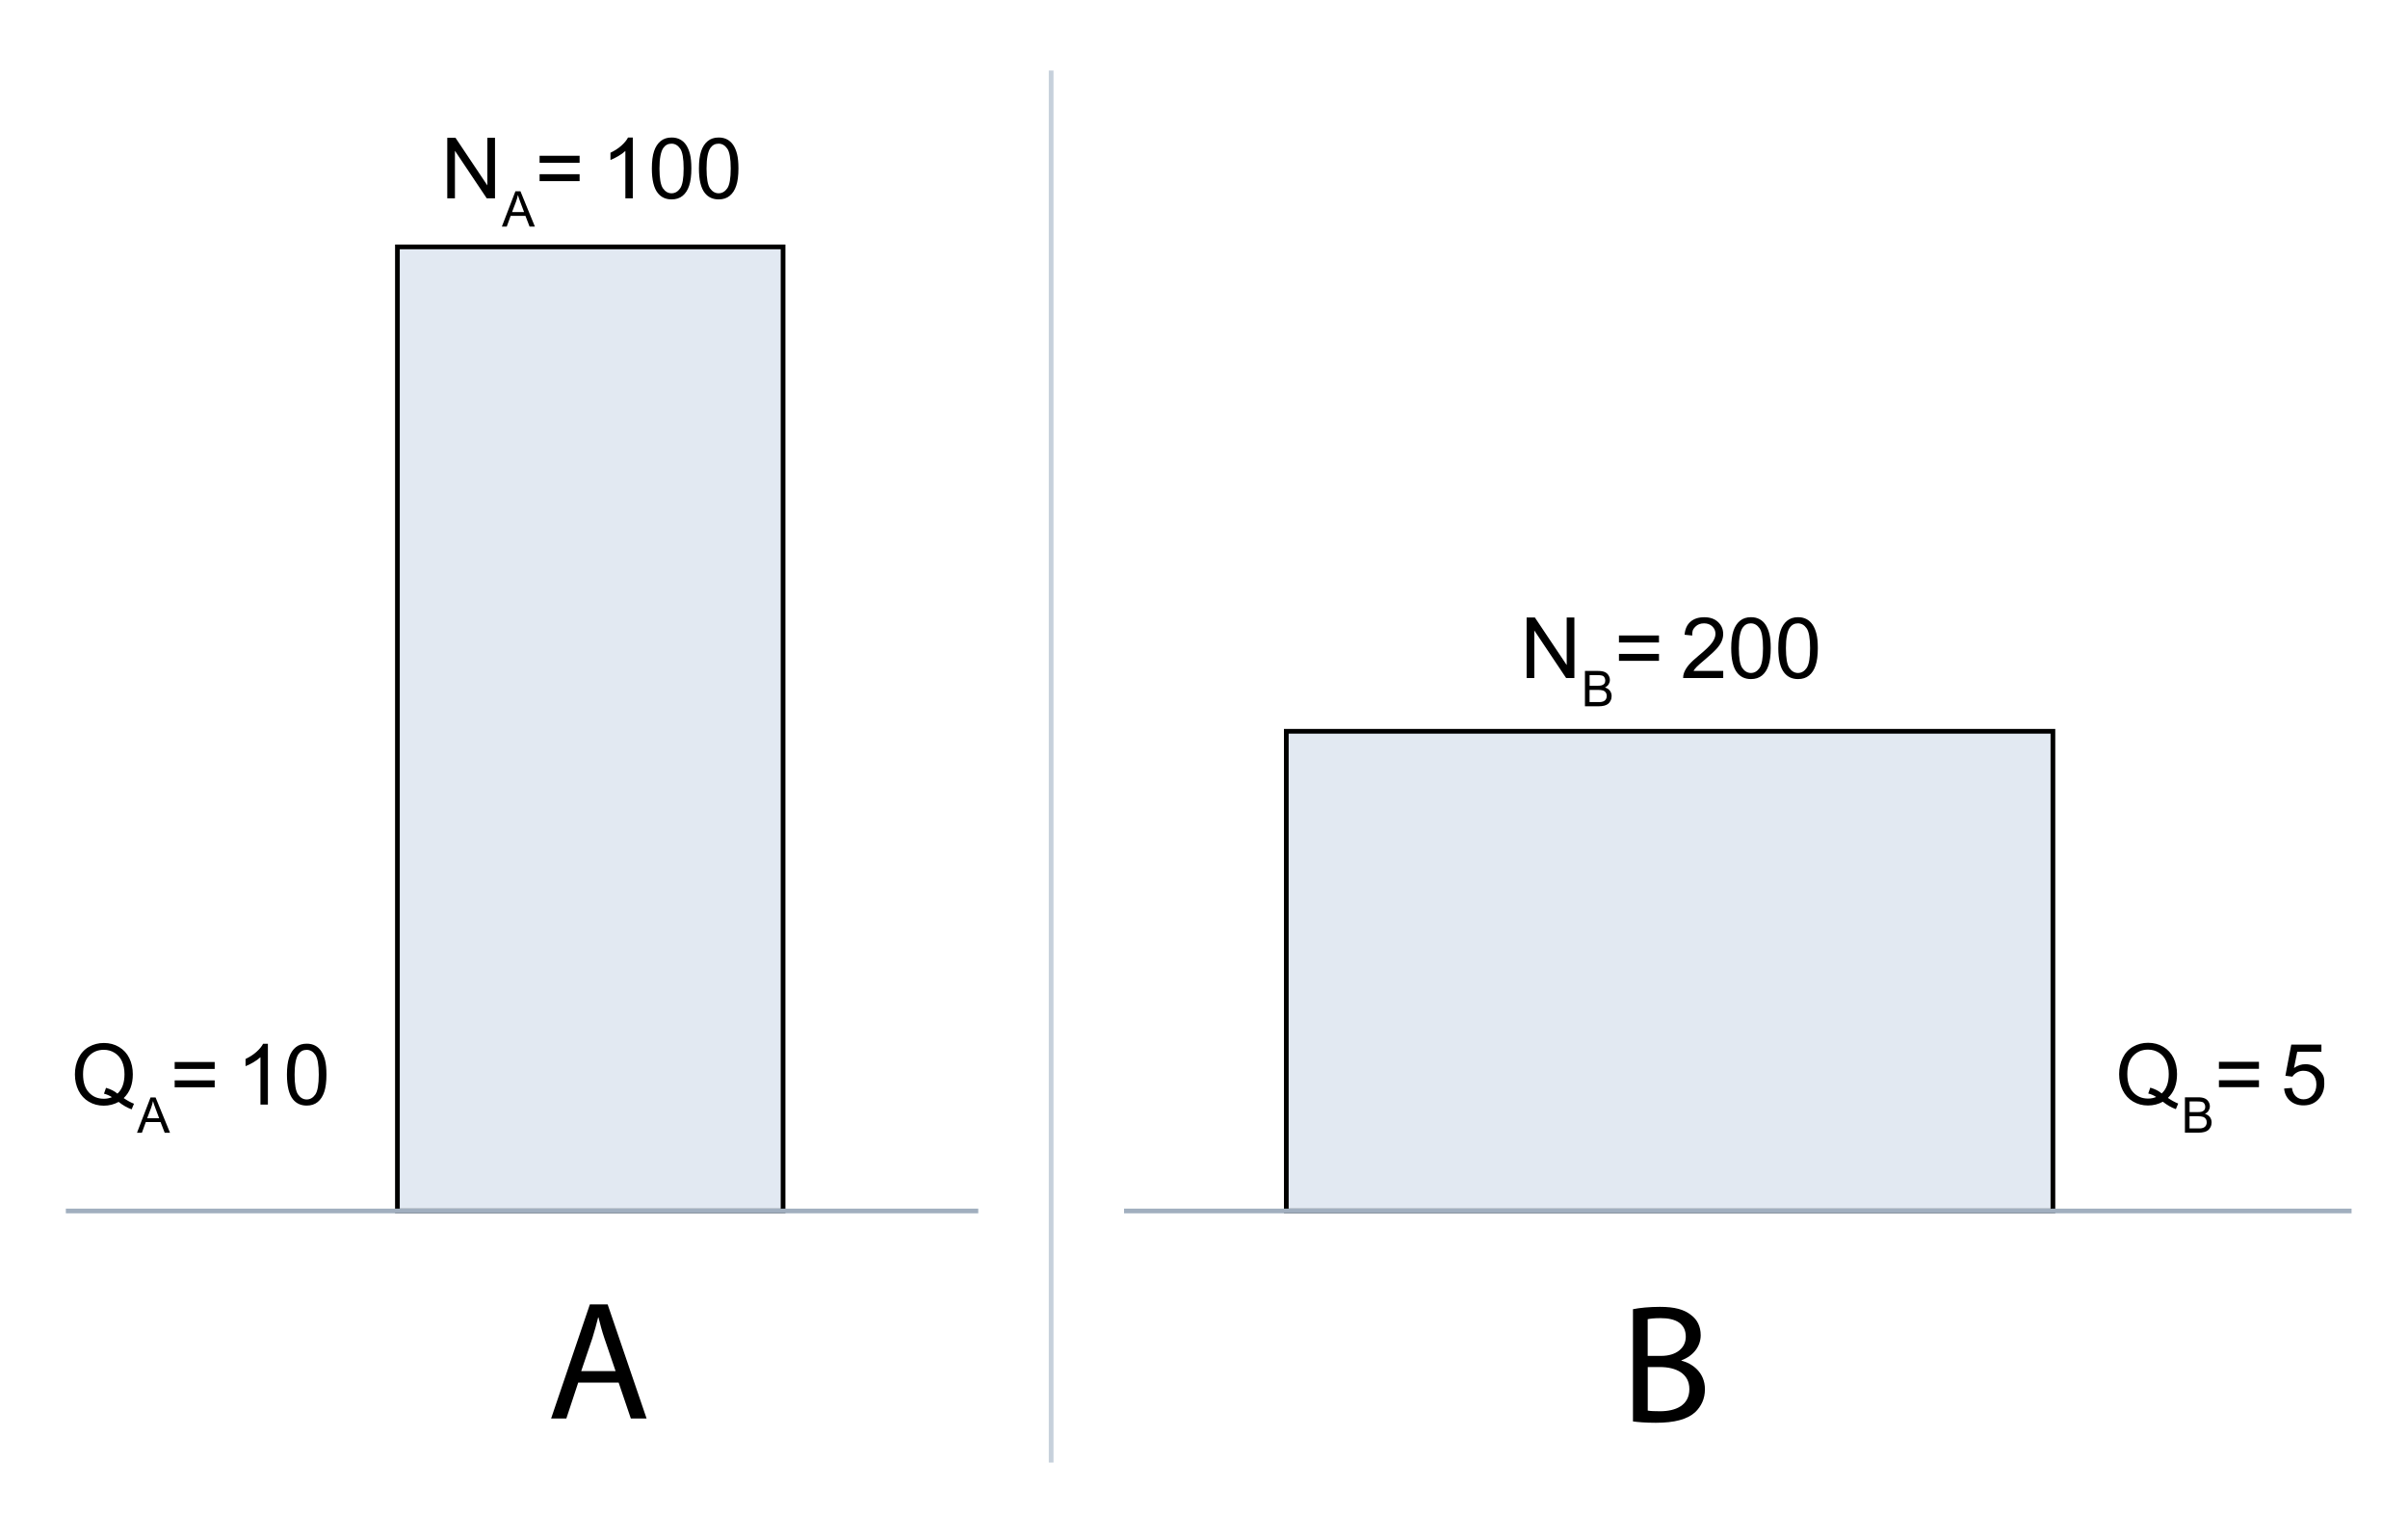
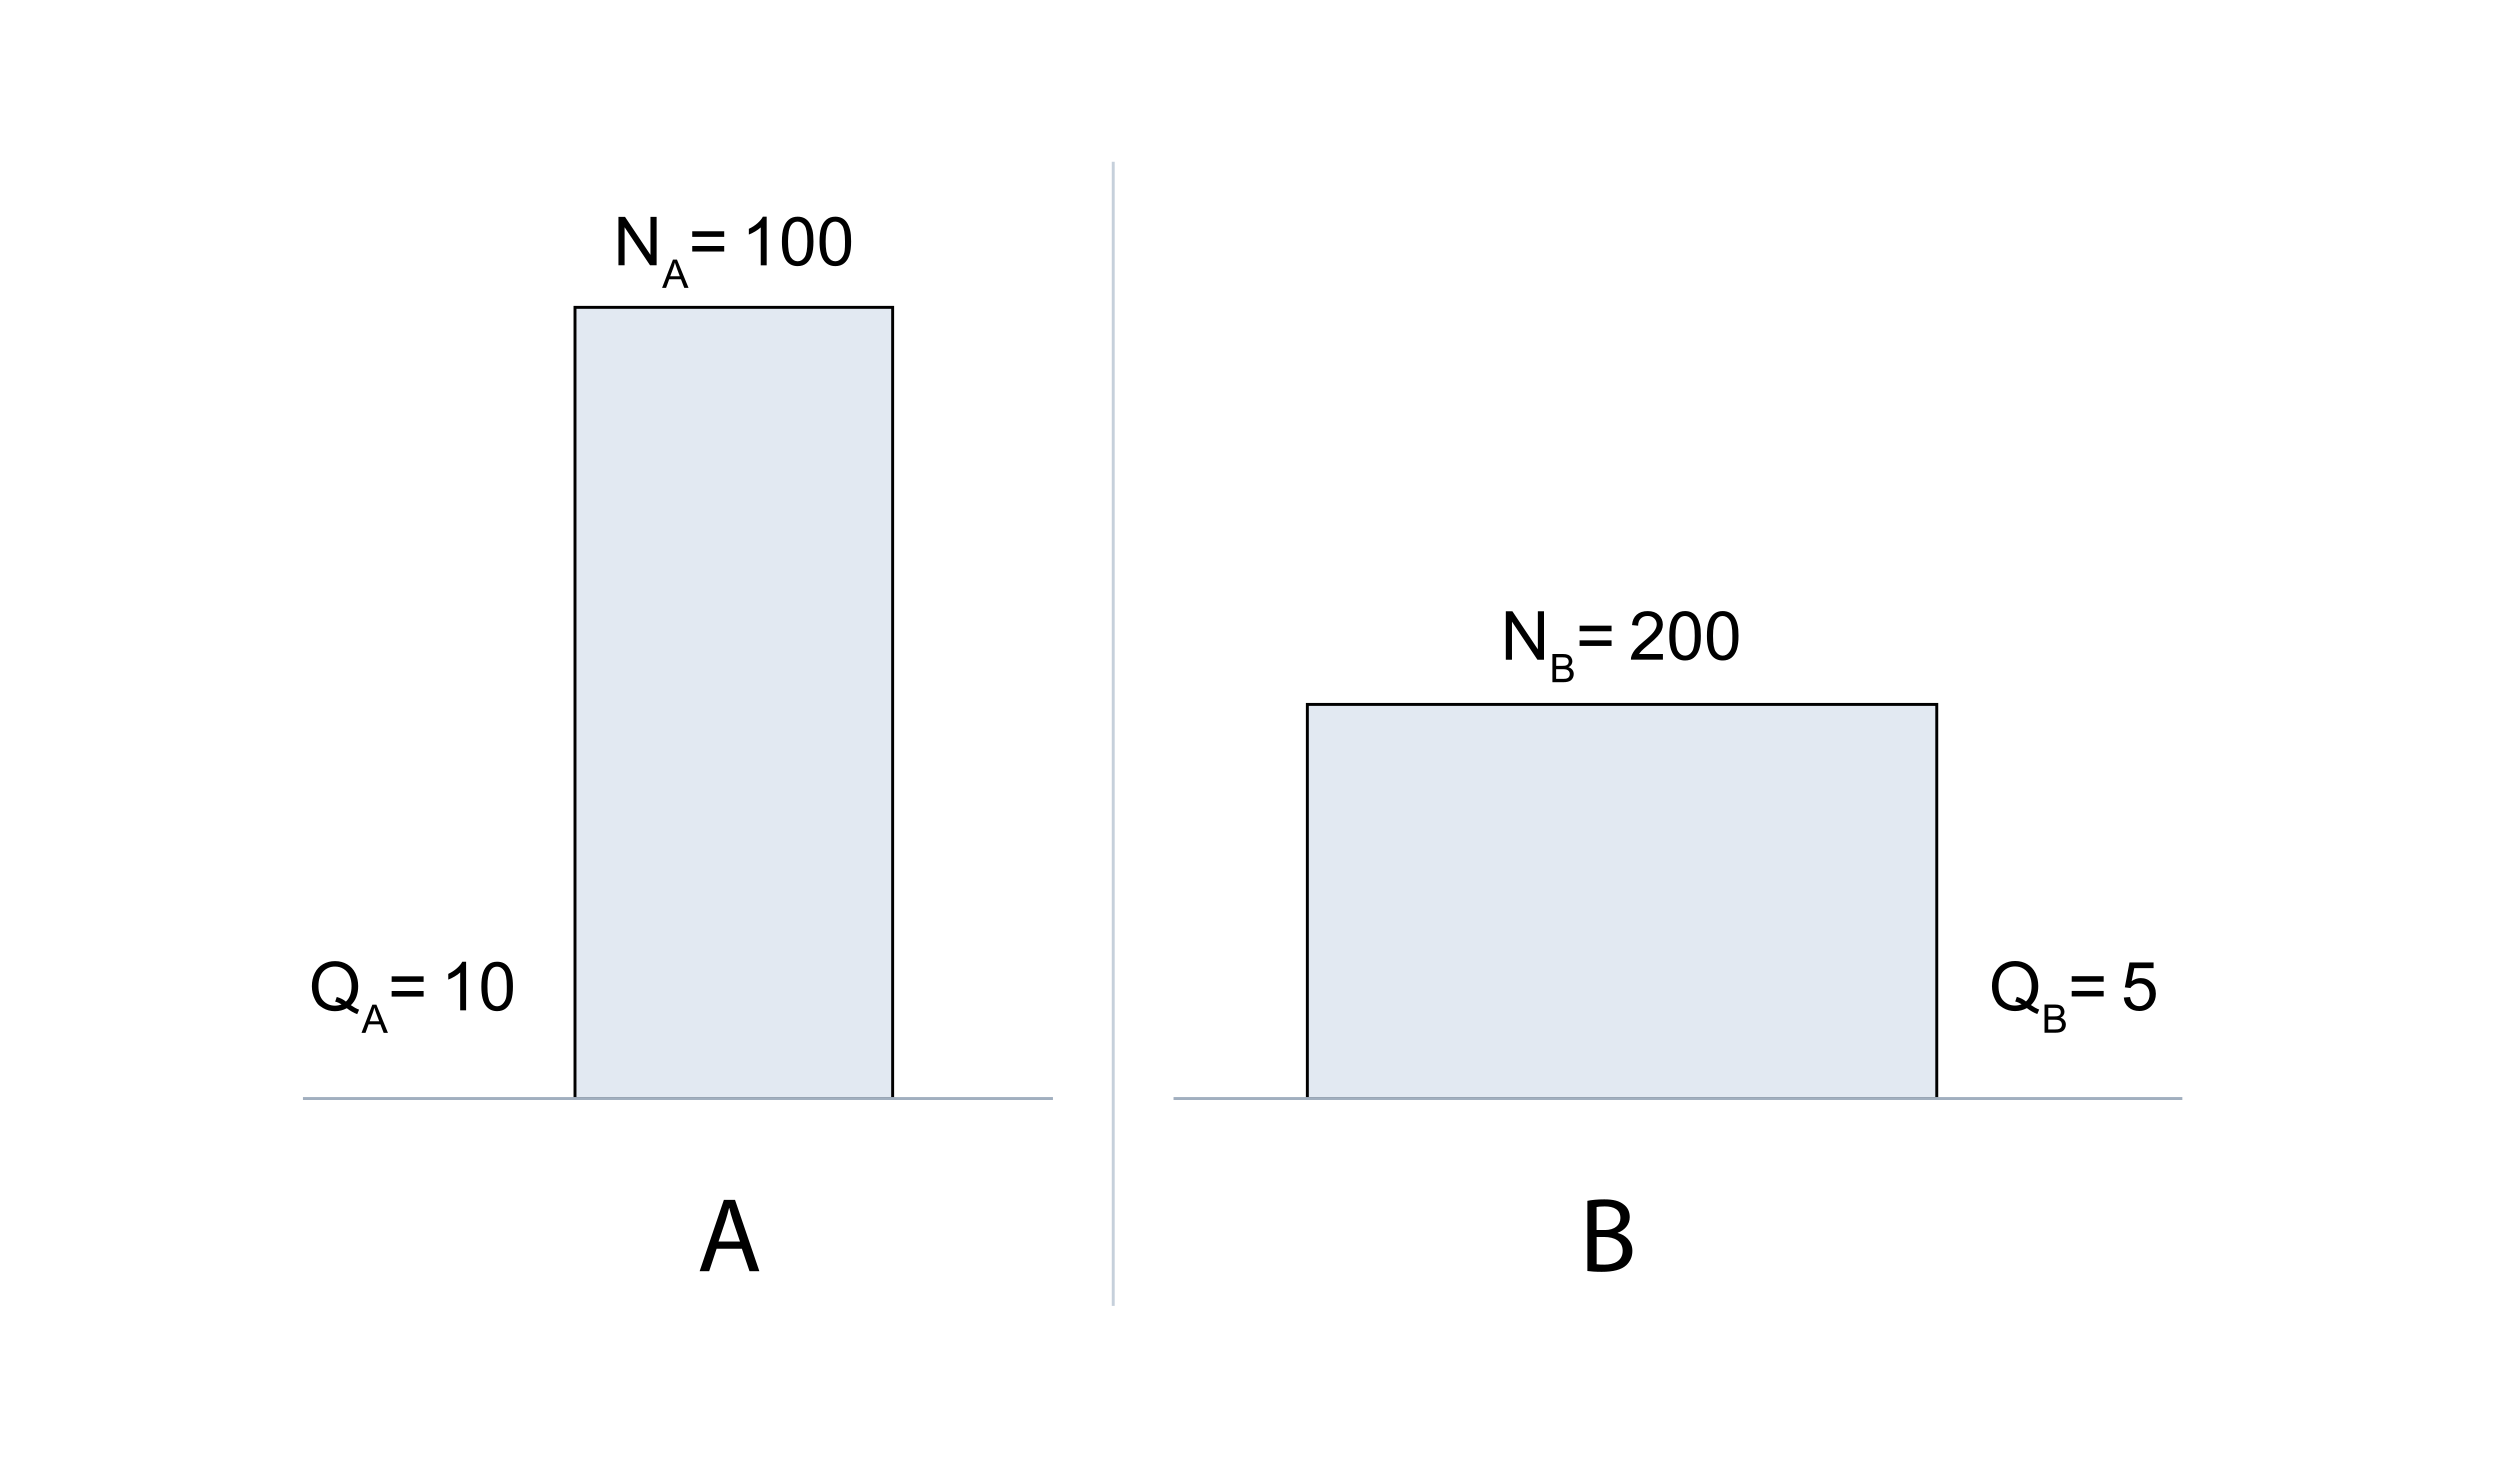
- <svg xmlns="http://www.w3.org/2000/svg" viewBox="0 0 512 322" xml:space="preserve">
-   <style>.st3{fill:none}</style>
+ <svg xmlns="http://www.w3.org/2000/svg" viewBox="0 0 850 500" xml:space="preserve">
+   <style>
+     .st3{fill:none}
+   </style>
  <g id="Animal_Charity" />
  <g id="Population_Ethics_8" />
-   <g id="Population_Ethihcs_7" />
-   <g id="population6" />
+   <g id="Population_Ethics_7" />
  <g id="Population_Ethics_6" />
  <g id="Population_Ethics_5" />
  <g id="Population_Ethics_4" />
  <g id="Population_Ethics_3" />
  <g id="Population_Ethics_2" />
  <g id="Population_Ethics_1">
-     <path d="M84.5 52.5h82v205h-82zm189 103h163v102h-163z" style="fill:#e2e9f2;stroke:#000;stroke-miterlimit:10" />
-     <path d="M239 257.5h261m-486 0h194" style="stroke-miterlimit:10;fill:none;stroke:#a1afbf" />
-     <path style="fill:none;stroke:#c6d0db;stroke-miterlimit:10" d="M223.5 15v296" />
-     <path d="m122.94 294-2.52 7.63h-3.24l8.24-24.26h3.78l8.28 24.26h-3.35l-2.59-7.63zm7.95-2.45-2.38-6.98c-.54-1.58-.9-3.02-1.26-4.43h-.07c-.36 1.44-.76 2.92-1.22 4.39l-2.38 7.02zm216.32-13.16c1.37-.29 3.53-.5 5.72-.5 3.13 0 5.15.54 6.66 1.76 1.26.94 2.02 2.38 2.02 4.28 0 2.34-1.55 4.39-4.1 5.33v.07c2.3.58 5 2.48 5 6.08 0 2.09-.83 3.67-2.05 4.86-1.69 1.55-4.43 2.27-8.39 2.27-2.16 0-3.82-.14-4.86-.29zm3.13 9.93h2.84c3.31 0 5.26-1.73 5.26-4.07 0-2.84-2.16-3.96-5.33-3.96-1.44 0-2.27.11-2.77.22zm0 11.63c.61.11 1.51.14 2.63.14 3.24 0 6.23-1.19 6.23-4.72 0-3.31-2.84-4.68-6.26-4.68h-2.59v9.26z" />
-     <path class="st3" d="M11.42 221.99H74V245H11.42z" />
-     <path d="M26.3 233.5q1.185.81 2.19 1.2l-.5 1.19c-.93-.33-1.85-.86-2.77-1.58-.96.53-2.01.8-3.16.8-1.17 0-2.22-.28-3.17-.84s-1.68-1.35-2.19-2.37-.77-2.17-.77-3.45c0-1.27.26-2.43.77-3.47s1.25-1.84 2.2-2.38 2.02-.82 3.19-.82c1.19 0 2.26.28 3.22.85a5.55 5.55 0 0 1 2.18 2.37c.5 1.02.75 2.16.75 3.44 0 1.06-.16 2.01-.48 2.86s-.81 1.57-1.46 2.2m-3.76-2.18c.98.28 1.8.69 2.43 1.23 1-.91 1.5-2.29 1.5-4.12 0-1.04-.18-1.95-.53-2.73s-.87-1.38-1.56-1.82c-.68-.43-1.45-.65-2.3-.65-1.27 0-2.33.43-3.16 1.31q-1.26 1.305-1.26 3.9c0 1.68.41 2.96 1.24 3.86s1.89 1.34 3.18 1.34c.61 0 1.18-.11 1.72-.34-.53-.35-1.1-.59-1.69-.74zm6.59 9.55 2.88-7.51h1.07l3.07 7.51h-1.13l-.88-2.28H31l-.83 2.28zm2.16-3.09h2.55l-.78-2.08c-.24-.63-.42-1.15-.53-1.56-.1.48-.23.96-.4 1.43zm14.36-10.48h-8.51v-1.48h8.51zm0 3.91h-8.51v-1.48h8.51zm11.31 3.67h-1.58V224.8c-.38.36-.88.73-1.5 1.09s-1.17.64-1.67.82v-1.53c.88-.42 1.66-.92 2.32-1.51s1.13-1.17 1.41-1.72h1.02zm4.05-6.36c0-1.52.16-2.75.47-3.68s.78-1.64 1.4-2.15 1.4-.76 2.33-.76c.69 0 1.3.14 1.82.42s.95.68 1.29 1.2c.34.53.61 1.16.8 1.92.19.75.29 1.77.29 3.05 0 1.51-.16 2.73-.47 3.66s-.77 1.65-1.39 2.15c-.62.51-1.4.76-2.34.76-1.24 0-2.22-.45-2.93-1.34-.84-1.06-1.27-2.81-1.27-5.23m1.63 0c0 2.12.25 3.52.74 4.22s1.11 1.05 1.83 1.05 1.34-.35 1.83-1.05.74-2.11.74-4.22c0-2.12-.25-3.53-.74-4.23s-1.11-1.05-1.85-1.05c-.73 0-1.31.31-1.74.92-.54.8-.81 2.25-.81 4.36" />
-     <path class="st3" d="M441.07 221.95h62.58v23.01h-62.58z" />
-     <path d="M460.95 233.46q1.185.81 2.19 1.2l-.5 1.19c-.93-.33-1.85-.86-2.77-1.58-.96.53-2.01.8-3.16.8-1.17 0-2.22-.28-3.17-.84s-1.68-1.35-2.19-2.37-.77-2.17-.77-3.45c0-1.27.26-2.43.77-3.47s1.25-1.84 2.2-2.38 2.02-.82 3.19-.82c1.19 0 2.26.28 3.22.85a5.55 5.55 0 0 1 2.18 2.37c.5 1.02.75 2.16.75 3.44 0 1.06-.16 2.01-.48 2.86s-.81 1.57-1.46 2.2m-3.75-2.18c.98.28 1.8.69 2.43 1.23 1-.91 1.5-2.29 1.5-4.12 0-1.04-.18-1.95-.53-2.73s-.87-1.38-1.56-1.82c-.68-.43-1.45-.65-2.3-.65-1.27 0-2.33.43-3.16 1.31q-1.26 1.305-1.26 3.9c0 1.68.41 2.96 1.24 3.86s1.89 1.34 3.18 1.34c.61 0 1.18-.11 1.72-.34-.53-.35-1.1-.59-1.69-.74zm7.37 9.56v-7.51h2.82c.57 0 1.03.08 1.38.23s.62.39.81.7c.2.32.29.65.29.99 0 .32-.09.62-.26.91-.17.28-.44.51-.79.69.45.13.8.36 1.05.68.24.32.37.7.37 1.14 0 .35-.07.68-.22.98s-.33.54-.55.7-.49.29-.82.37-.73.13-1.21.13h-2.87zm.99-4.36h1.62c.44 0 .76-.03.95-.09.25-.08.44-.2.57-.37s.19-.39.19-.66q0-.375-.18-.66c-.18-.285-.29-.32-.51-.39s-.6-.1-1.14-.1h-1.5zm0 3.47h1.87c.32 0 .55-.01.68-.04q.345-.06.57-.21c.225-.15.28-.24.38-.42s.15-.39.15-.63c0-.28-.07-.52-.22-.73a1.13 1.13 0 0 0-.6-.44c-.25-.08-.62-.12-1.1-.12h-1.74v2.59zm14.75-12.68h-8.51v-1.48h8.51zm0 3.91h-8.51v-1.48h8.51zm5.35.29 1.66-.14c.12.81.41 1.42.86 1.82s.99.61 1.62.61c.76 0 1.41-.29 1.93-.86s.79-1.34.79-2.29c0-.9-.25-1.61-.76-2.14s-1.17-.78-1.99-.78a2.78 2.78 0 0 0-2.35 1.25l-1.49-.19 1.25-6.62h6.41v1.51h-5.14l-.69 3.46q1.155-.81 2.43-.81 1.68 0 2.85 1.17c1.17 1.17 1.16 1.78 1.16 3.01 0 1.17-.34 2.17-1.02 3.02-.83 1.04-1.95 1.56-3.38 1.56-1.17 0-2.13-.33-2.87-.98s-1.17-1.52-1.27-2.6" />
-     <path class="st3" d="M84.6 29.3H167V63H84.6z" />
-     <path d="M95.1 42.18V29.3h1.75l6.77 10.12V29.3h1.63v12.88h-1.75l-6.77-10.12v10.12zm11.61 6 2.88-7.51h1.07l3.07 7.51h-1.13l-.88-2.28h-3.14l-.83 2.28zm2.17-3.09h2.55l-.78-2.08c-.24-.63-.42-1.15-.53-1.56-.1.48-.23.96-.4 1.43zm14.36-10.48h-8.51v-1.48h8.51zm0 3.91h-8.51v-1.48h8.51zm11.31 3.66h-1.58V32.1c-.38.36-.88.73-1.5 1.09s-1.17.64-1.67.82v-1.53c.88-.42 1.66-.92 2.32-1.51s1.13-1.17 1.41-1.72h1.02zm4.05-6.35c0-1.52.16-2.75.47-3.68s.78-1.64 1.4-2.15 1.4-.76 2.33-.76c.69 0 1.3.14 1.82.42s.95.68 1.29 1.2c.34.53.61 1.16.8 1.92.19.75.29 1.77.29 3.05 0 1.51-.16 2.73-.47 3.66s-.77 1.65-1.39 2.15c-.62.51-1.4.76-2.34.76-1.24 0-2.22-.45-2.93-1.34-.85-1.06-1.27-2.81-1.27-5.23m1.62 0c0 2.12.25 3.52.74 4.22s1.11 1.05 1.83 1.05 1.34-.35 1.83-1.05.74-2.11.74-4.22c0-2.12-.25-3.53-.74-4.23s-1.11-1.05-1.85-1.05c-.73 0-1.31.31-1.74.92-.53.79-.81 2.24-.81 4.36m8.39 0c0-1.52.16-2.75.47-3.68s.78-1.64 1.4-2.15 1.4-.76 2.33-.76c.69 0 1.3.14 1.82.42s.95.68 1.29 1.2c.34.53.61 1.16.8 1.92.19.75.29 1.77.29 3.05 0 1.51-.16 2.73-.47 3.66s-.77 1.65-1.39 2.15c-.62.51-1.4.76-2.34.76-1.24 0-2.22-.45-2.93-1.34-.85-1.06-1.27-2.81-1.27-5.23m1.62 0c0 2.12.25 3.52.74 4.22s1.11 1.05 1.83 1.05 1.34-.35 1.83-1.05.74-2.11.74-4.22c0-2.12-.25-3.53-.74-4.23s-1.11-1.05-1.85-1.05c-.73 0-1.31.31-1.74.92-.53.79-.81 2.24-.81 4.36" />
-     <path class="st3" d="M298.6 131.3H412V154H298.6z" />
-     <path d="M324.6 144.18V131.3h1.75l6.77 10.12V131.3h1.63v12.88H333l-6.77-10.12v10.12zm12.4 6v-7.51h2.82c.57 0 1.03.08 1.38.23s.62.39.81.7c.2.32.29.65.29.99 0 .32-.09.62-.26.91-.17.28-.44.51-.79.69.45.13.8.36 1.05.68.24.32.37.7.37 1.14 0 .35-.07.68-.22.98s-.33.54-.55.7-.49.29-.82.37-.73.13-1.21.13H337zm.99-4.36h1.62c.44 0 .76-.03.95-.09.25-.08.44-.2.57-.37s.19-.39.19-.66q0-.375-.18-.66c-.18-.285-.29-.32-.51-.39s-.6-.1-1.14-.1h-1.5zm0 3.47h1.87c.32 0 .55-.01.68-.04q.345-.06.57-.21c.225-.15.28-.24.38-.42s.15-.39.15-.63c0-.28-.07-.52-.22-.73a1.13 1.13 0 0 0-.6-.44c-.25-.08-.62-.12-1.1-.12h-1.74v2.59zm14.75-12.68h-8.51v-1.48h8.51zm0 3.91h-8.51v-1.48h8.51zm13.66 2.14v1.52h-8.52c-.01-.38.05-.75.18-1.1.22-.58.56-1.15 1.04-1.71s1.17-1.21 2.07-1.95c1.4-1.15 2.35-2.06 2.84-2.73s.74-1.31.74-1.9c0-.63-.22-1.16-.67-1.59s-1.03-.65-1.75-.65q-1.14 0-1.83.69c-.69.69-.69 1.09-.69 1.9l-1.63-.17c.11-1.21.53-2.14 1.26-2.77s1.7-.95 2.93-.95c1.24 0 2.21.34 2.94 1.03s1.08 1.54 1.08 2.55c0 .52-.11 1.02-.32 1.52s-.56 1.02-1.05 1.57-1.3 1.31-2.44 2.27q-1.425 1.2-1.83 1.62c-.405.42-.49.57-.67.86h6.32zm1.7-4.83c0-1.52.16-2.75.47-3.68s.78-1.64 1.4-2.15 1.4-.76 2.33-.76c.69 0 1.3.14 1.82.42s.95.68 1.29 1.2c.34.53.61 1.16.8 1.92.19.75.29 1.77.29 3.05 0 1.51-.16 2.73-.47 3.66s-.77 1.65-1.39 2.15c-.62.51-1.4.76-2.34.76-1.24 0-2.22-.45-2.93-1.34-.85-1.06-1.27-2.81-1.27-5.23m1.62 0c0 2.12.25 3.52.74 4.22s1.11 1.05 1.83 1.05 1.34-.35 1.83-1.05.74-2.11.74-4.22c0-2.12-.25-3.53-.74-4.23s-1.11-1.05-1.85-1.05c-.73 0-1.31.31-1.74.92-.53.79-.81 2.24-.81 4.36m8.39 0c0-1.52.16-2.75.47-3.68s.78-1.64 1.4-2.15 1.4-.76 2.33-.76c.69 0 1.3.14 1.82.42s.95.68 1.29 1.2c.34.53.61 1.16.8 1.92.19.75.29 1.77.29 3.05 0 1.51-.16 2.73-.47 3.66s-.77 1.65-1.39 2.15c-.62.51-1.4.76-2.34.76-1.24 0-2.22-.45-2.93-1.34-.85-1.06-1.27-2.81-1.27-5.23m1.62 0c0 2.12.25 3.52.74 4.22s1.11 1.05 1.83 1.05 1.34-.35 1.83-1.05.74-2.11.74-4.22c0-2.12-.25-3.53-.74-4.23s-1.11-1.05-1.85-1.05c-.73 0-1.31.31-1.74.92-.53.79-.81 2.24-.81 4.36" />
+     <path d="M195.5 104.5h108v269h-108zm249 135h214v134h-214z" style="fill:#e2e9f2;stroke:#000;stroke-miterlimit:10" />
+     <path d="M399 373.5h343m-639 0h255" style="stroke-miterlimit:10;fill:none;stroke:#a1afbf" />
+     <path style="fill:none;stroke:#c6d0db;stroke-miterlimit:10" d="M378.5 55v389" />
+     <path d="m243.64 424.58-2.52 7.63h-3.24l8.24-24.26h3.78l8.28 24.26h-3.35l-2.59-7.63zm7.96-2.45-2.38-6.98c-.54-1.58-.9-3.02-1.26-4.43h-.07c-.36 1.44-.76 2.92-1.22 4.39l-2.38 7.02zm288.11-13.85c1.37-.29 3.53-.5 5.72-.5 3.13 0 5.15.54 6.66 1.76 1.26.94 2.02 2.38 2.02 4.28 0 2.34-1.55 4.39-4.1 5.33v.07c2.3.58 5 2.48 5 6.08 0 2.09-.83 3.67-2.05 4.86-1.69 1.55-4.43 2.27-8.39 2.27-2.16 0-3.82-.14-4.86-.29zm3.14 9.93h2.84c3.31 0 5.25-1.73 5.25-4.07 0-2.84-2.16-3.96-5.33-3.96-1.44 0-2.27.11-2.77.22v7.81zm0 11.63c.61.11 1.51.14 2.63.14 3.24 0 6.23-1.19 6.23-4.72 0-3.31-2.84-4.68-6.26-4.68h-2.59v9.26z" />
+     <path class="st3" d="M99.13 327.05h82.27v30.25H99.13z" />
+     <path d="M119.29 341.76c1.01.7 1.94 1.21 2.8 1.53l-.64 1.52c-1.18-.43-2.36-1.1-3.54-2.02-1.22.68-2.57 1.02-4.04 1.02q-2.235 0-4.05-1.08c-1.815-1.08-2.15-1.73-2.8-3.03s-.98-2.77-.98-4.4q0-2.43.99-4.44c.66-1.33 1.6-2.35 2.81-3.04 1.22-.7 2.58-1.04 4.08-1.04q2.28 0 4.11 1.08t2.79 3.03c.64 1.3.96 2.76.96 4.4 0 1.36-.21 2.57-.62 3.66a7.6 7.6 0 0 1-1.87 2.81m-4.79-2.79c1.26.35 2.29.88 3.11 1.57 1.28-1.17 1.92-2.92 1.92-5.27 0-1.33-.23-2.5-.68-3.49-.45-1-1.12-1.77-1.99-2.32s-1.85-.83-2.94-.83c-1.62 0-2.97.56-4.04 1.67s-1.61 2.77-1.61 4.98c0 2.14.53 3.79 1.59 4.93s2.41 1.72 4.06 1.72c.78 0 1.51-.15 2.2-.44-.68-.44-1.4-.76-2.16-.94zm8.41 12.21 3.69-9.6h1.37l3.93 9.6h-1.45l-1.12-2.91h-4.01l-1.05 2.91zm2.77-3.94h3.25l-1-2.66c-.3-.81-.53-1.47-.68-1.99-.12.62-.29 1.23-.52 1.83zm18.35-13.4h-10.87v-1.89h10.87zm0 5h-10.87v-1.89h10.87zm14.45 4.68h-2.02v-12.88c-.49.46-1.12.93-1.92 1.39-.79.46-1.5.81-2.13 1.04v-1.95c1.13-.53 2.12-1.18 2.96-1.93.85-.76 1.44-1.49 1.8-2.2h1.3v16.53zm5.18-8.12c0-1.95.2-3.51.6-4.7s1-2.1 1.79-2.75 1.78-.97 2.98-.97c.88 0 1.66.18 2.33.53.67.36 1.22.87 1.65 1.54s.78 1.49 1.02 2.45.37 2.26.37 3.89c0 1.93-.2 3.49-.59 4.68-.4 1.19-.99 2.1-1.78 2.75s-1.79.97-2.99.97c-1.59 0-2.83-.57-3.74-1.71-1.1-1.35-1.64-3.58-1.64-6.68m2.07 0c0 2.7.32 4.5.95 5.4.63.89 1.41 1.34 2.34 1.34q1.395 0 2.34-1.35c.945-1.35.95-2.7.95-5.39 0-2.71-.32-4.51-.95-5.4s-1.42-1.34-2.36-1.34c-.93 0-1.67.39-2.22 1.18-.7 1.01-1.05 2.86-1.05 5.56" />
+     <path class="st3" d="M663.96 327.01h82.27v30.25h-82.27z" />
+     <path d="M690.52 341.72c1.01.7 1.94 1.21 2.8 1.53l-.64 1.52c-1.18-.43-2.36-1.1-3.54-2.02-1.22.68-2.57 1.02-4.04 1.02q-2.235 0-4.05-1.08c-1.815-1.08-2.15-1.73-2.8-3.03s-.98-2.77-.98-4.4q0-2.43.99-4.44c.66-1.33 1.6-2.35 2.81-3.04 1.22-.7 2.58-1.04 4.08-1.04q2.28 0 4.11 1.08t2.79 3.03c.64 1.3.96 2.76.96 4.4 0 1.36-.21 2.57-.62 3.66a7.9 7.9 0 0 1-1.87 2.81m-4.8-2.79c1.26.35 2.29.88 3.11 1.57 1.28-1.17 1.92-2.92 1.92-5.27 0-1.33-.23-2.5-.68-3.49-.45-1-1.12-1.77-1.99-2.32s-1.85-.83-2.94-.83c-1.62 0-2.97.56-4.04 1.67s-1.61 2.77-1.61 4.98c0 2.14.53 3.79 1.59 4.93 1.06 1.15 2.41 1.72 4.06 1.72.78 0 1.51-.15 2.2-.44-.68-.44-1.4-.76-2.16-.94zm9.42 12.21v-9.6h3.6c.73 0 1.32.1 1.76.29s.79.49 1.04.9c.25.4.38.83.38 1.27 0 .41-.11.8-.33 1.16s-.56.66-1.01.88c.58.17 1.03.46 1.34.87s.47.9.47 1.45c0 .45-.09.87-.28 1.25-.19.39-.42.68-.7.89s-.63.37-1.05.47c-.42.11-.94.16-1.55.16h-3.67zm1.27-5.57h2.08c.56 0 .97-.04 1.21-.11.32-.1.57-.25.73-.48.16-.22.25-.5.25-.84 0-.32-.08-.6-.23-.84s-.37-.41-.65-.5-.77-.13-1.46-.13h-1.92v2.9zm0 4.44h2.39c.41 0 .7-.01.86-.05.29-.05.54-.14.73-.26s.36-.3.48-.53c.13-.23.19-.5.19-.81 0-.36-.09-.67-.28-.93-.18-.26-.44-.45-.76-.56-.33-.11-.79-.16-1.4-.16h-2.22v3.3zm18.84-16.21h-10.87v-1.89h10.87zm0 5h-10.87v-1.89h10.87zm6.84.37 2.12-.18c.16 1.03.52 1.81 1.09 2.33q.855.78 2.07.78c.97 0 1.8-.37 2.47-1.1s1.01-1.71 1.01-2.92c0-1.15-.32-2.06-.97-2.73s-1.5-1-2.54-1c-.65 0-1.24.15-1.76.44-.52.3-.94.68-1.24 1.15l-1.9-.25 1.59-8.46h8.19v1.93h-6.57l-.89 4.42c.99-.69 2.03-1.03 3.11-1.03 1.44 0 2.65.5 3.64 1.49.99 1 1.48 2.28 1.48 3.84 0 1.49-.43 2.78-1.3 3.86-1.06 1.33-2.5 2-4.32 2-1.5 0-2.72-.42-3.67-1.26-.94-.82-1.48-1.93-1.61-3.31" />
+     <path class="st3" d="M195.34 73.74h108.32v44.31H195.34z" />
+     <path d="M210.27 90.21V73.74h2.24l8.65 12.93V73.74h2.09V90.2h-2.24l-8.65-12.94V90.2h-2.09zm14.84 7.66 3.69-9.6h1.37l3.93 9.6h-1.45l-1.12-2.91h-4.01l-1.05 2.91zm2.77-3.95h3.25l-1-2.66c-.31-.81-.53-1.47-.68-1.99-.12.62-.29 1.23-.52 1.83zm18.35-13.39h-10.87v-1.89h10.87zm0 4.99h-10.87v-1.89h10.87zm14.44 4.69h-2.02V77.32c-.49.46-1.12.93-1.91 1.39s-1.5.81-2.13 1.04V77.8c1.13-.53 2.12-1.18 2.96-1.93.85-.76 1.45-1.49 1.8-2.2h1.3zm5.18-8.12c0-1.95.2-3.51.6-4.7s1-2.1 1.79-2.75c.79-.64 1.78-.97 2.98-.97.88 0 1.66.18 2.32.53.67.36 1.22.87 1.65 1.54s.77 1.49 1.02 2.45.37 2.26.37 3.89q0 2.895-.6 4.68c-.4 1.19-.99 2.1-1.78 2.75s-1.79.97-2.99.97c-1.59 0-2.83-.57-3.74-1.71-1.07-1.36-1.62-3.59-1.62-6.68m2.08 0c0 2.7.32 4.5.95 5.4s1.41 1.34 2.34 1.34q1.395 0 2.34-1.35c.63-.9.95-2.7.95-5.39 0-2.71-.32-4.51-.95-5.4s-1.42-1.34-2.36-1.34c-.93 0-1.67.39-2.22 1.18-.7 1-1.05 2.85-1.05 5.56m10.71 0c0-1.95.2-3.51.6-4.7s1-2.1 1.79-2.75 1.78-.97 2.98-.97c.88 0 1.66.18 2.33.53.67.36 1.22.87 1.65 1.54s.78 1.49 1.02 2.45c.25.96.37 2.26.37 3.89 0 1.93-.2 3.49-.59 4.68-.4 1.19-.99 2.1-1.78 2.75s-1.79.97-2.99.97c-1.59 0-2.83-.57-3.74-1.71-1.09-1.36-1.64-3.59-1.64-6.68m2.08 0c0 2.7.32 4.5.95 5.4s1.41 1.34 2.34 1.34q1.395 0 2.34-1.35c.945-1.35.95-2.7.95-5.39 0-2.71-.32-4.51-.95-5.4s-1.42-1.34-2.36-1.34c-.93 0-1.67.39-2.22 1.18-.7 1-1.05 2.85-1.05 5.56" />
+     <path class="st3" d="M476.67 207.83h149.08v29.85H476.67z" />
+     <path d="M511.98 224.3v-16.46h2.24l8.65 12.93v-12.93h2.09v16.46h-2.24l-8.65-12.94v12.94zm15.84 7.66v-9.6h3.6c.73 0 1.32.1 1.76.29s.79.49 1.04.9c.25.4.38.83.38 1.27 0 .41-.11.8-.33 1.16s-.56.66-1.01.88c.58.17 1.03.46 1.34.87s.47.9.47 1.45c0 .45-.09.87-.28 1.25-.19.39-.42.68-.7.89s-.63.37-1.05.47c-.42.11-.94.16-1.55.16h-3.67zm1.27-5.57h2.08c.56 0 .97-.04 1.21-.11.32-.1.57-.25.73-.48.16-.22.25-.5.25-.84 0-.32-.08-.6-.23-.84s-.37-.41-.65-.5-.77-.13-1.46-.13h-1.92v2.9zm0 4.43h2.39c.41 0 .7-.01.86-.05.29-.05.54-.14.73-.26s.36-.3.48-.53c.13-.23.19-.5.19-.81 0-.36-.09-.67-.28-.93-.18-.26-.44-.45-.76-.56-.33-.11-.79-.16-1.4-.16h-2.22v3.3zm18.84-16.2h-10.87v-1.89h10.87zm0 4.99h-10.87v-1.89h10.87zm17.46 2.74v1.94h-10.88c-.02-.49.06-.96.24-1.4.28-.74.72-1.47 1.33-2.19s1.49-1.55 2.64-2.49c1.79-1.47 3-2.63 3.63-3.49s.94-1.67.94-2.43c0-.8-.29-1.48-.86-2.03s-1.32-.83-2.24-.83c-.97 0-1.75.29-2.34.88s-.88 1.39-.89 2.43l-2.08-.21c.14-1.55.68-2.73 1.61-3.54s2.17-1.22 3.74-1.22c1.58 0 2.83.44 3.75 1.31s1.38 1.96 1.38 3.26c0 .66-.13 1.31-.4 1.94-.27.64-.72 1.31-1.34 2.01s-1.66 1.67-3.12 2.9q-1.815 1.53-2.34 2.07c-.34.36-.63.73-.85 1.09zm2.17-6.17c0-1.95.2-3.51.6-4.7s1-2.1 1.79-2.75c.79-.64 1.78-.97 2.98-.97.88 0 1.66.18 2.32.53.67.36 1.22.87 1.65 1.54s.77 1.49 1.02 2.45.37 2.26.37 3.89q0 2.895-.6 4.68c-.4 1.19-.99 2.1-1.78 2.75s-1.79.97-2.99.97c-1.59 0-2.83-.57-3.74-1.71-1.08-1.36-1.62-3.59-1.62-6.68m2.08 0c0 2.7.32 4.5.95 5.4s1.41 1.34 2.34 1.34q1.395 0 2.34-1.35c.63-.9.95-2.7.95-5.39 0-2.71-.32-4.51-.95-5.4s-1.42-1.34-2.36-1.34c-.93 0-1.67.39-2.22 1.18-.71 1-1.05 2.86-1.05 5.56m10.71 0c0-1.95.2-3.51.6-4.7s1-2.1 1.79-2.75 1.78-.97 2.98-.97c.88 0 1.66.18 2.33.53.67.36 1.22.87 1.65 1.54s.78 1.49 1.02 2.45c.25.96.37 2.26.37 3.89 0 1.93-.2 3.49-.59 4.68-.4 1.19-.99 2.1-1.78 2.75s-1.79.97-2.99.97c-1.59 0-2.83-.57-3.74-1.71-1.1-1.36-1.64-3.59-1.64-6.68m2.08 0c0 2.7.32 4.5.95 5.4.63.89 1.41 1.34 2.34 1.34q1.395 0 2.34-1.35c.945-1.35.95-2.7.95-5.39 0-2.71-.32-4.51-.95-5.4s-1.42-1.34-2.36-1.34c-.93 0-1.67.39-2.22 1.18-.7 1-1.05 2.86-1.05 5.56" />
  </g>
</svg>
